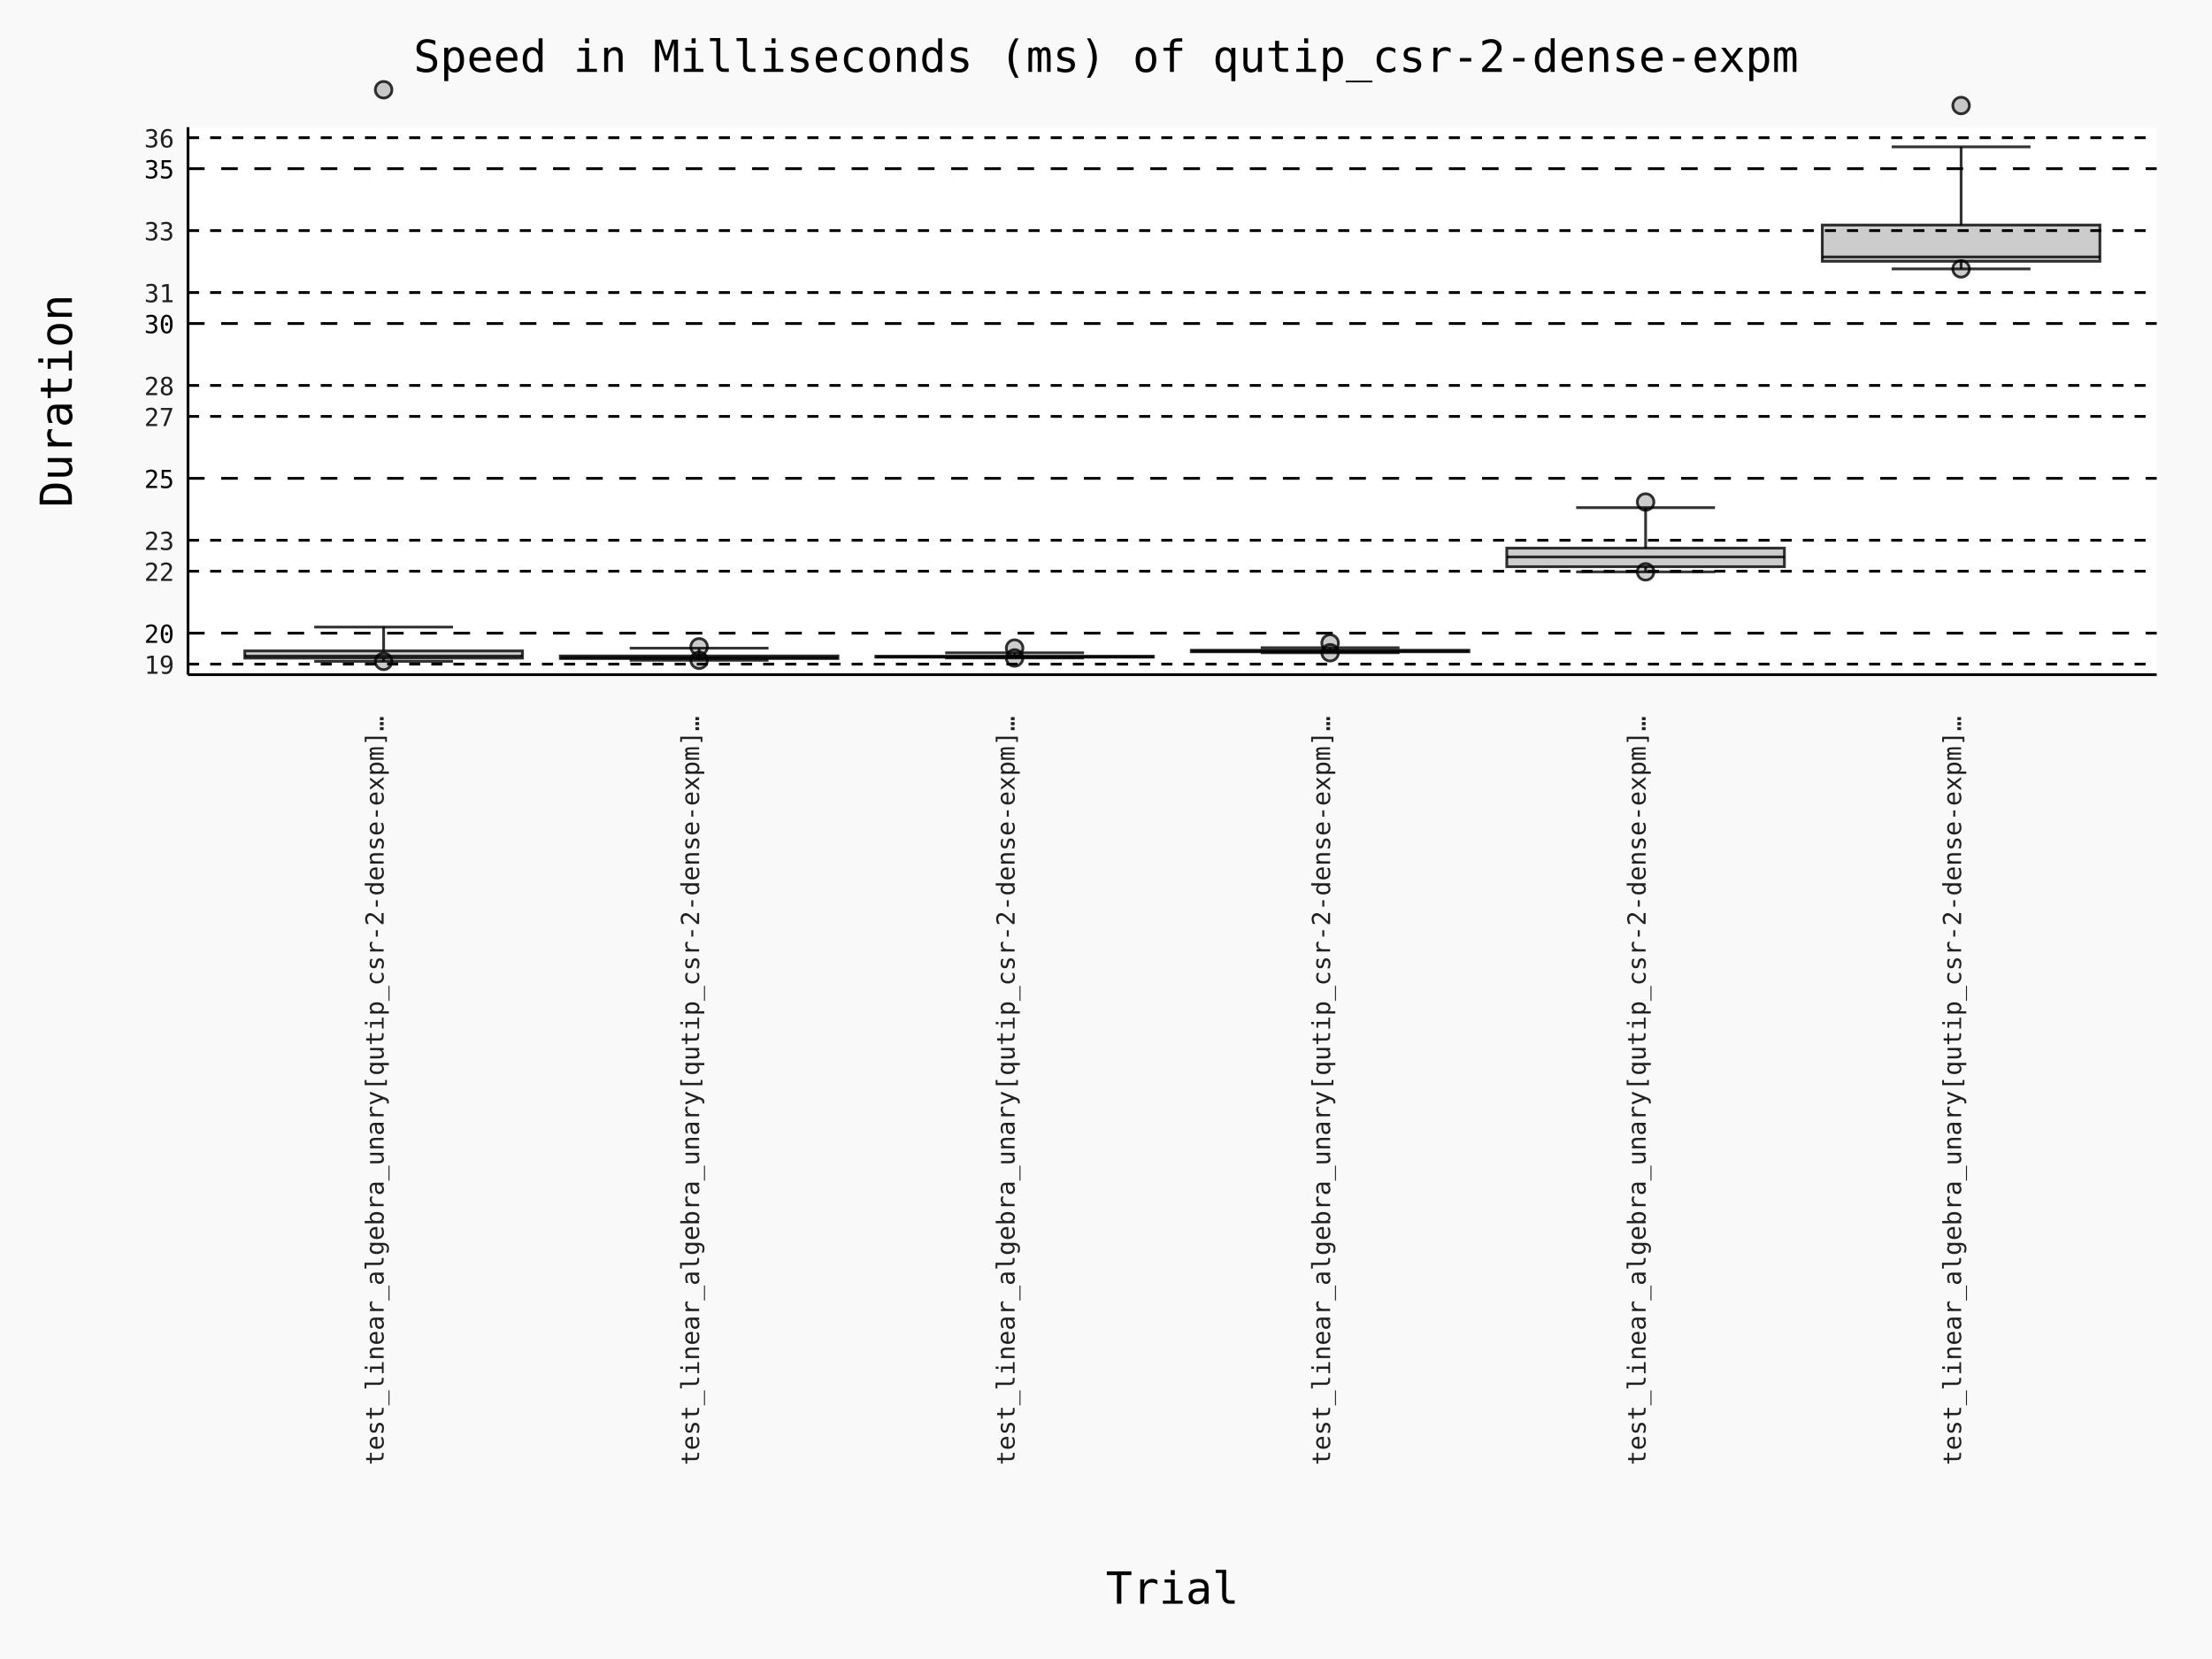
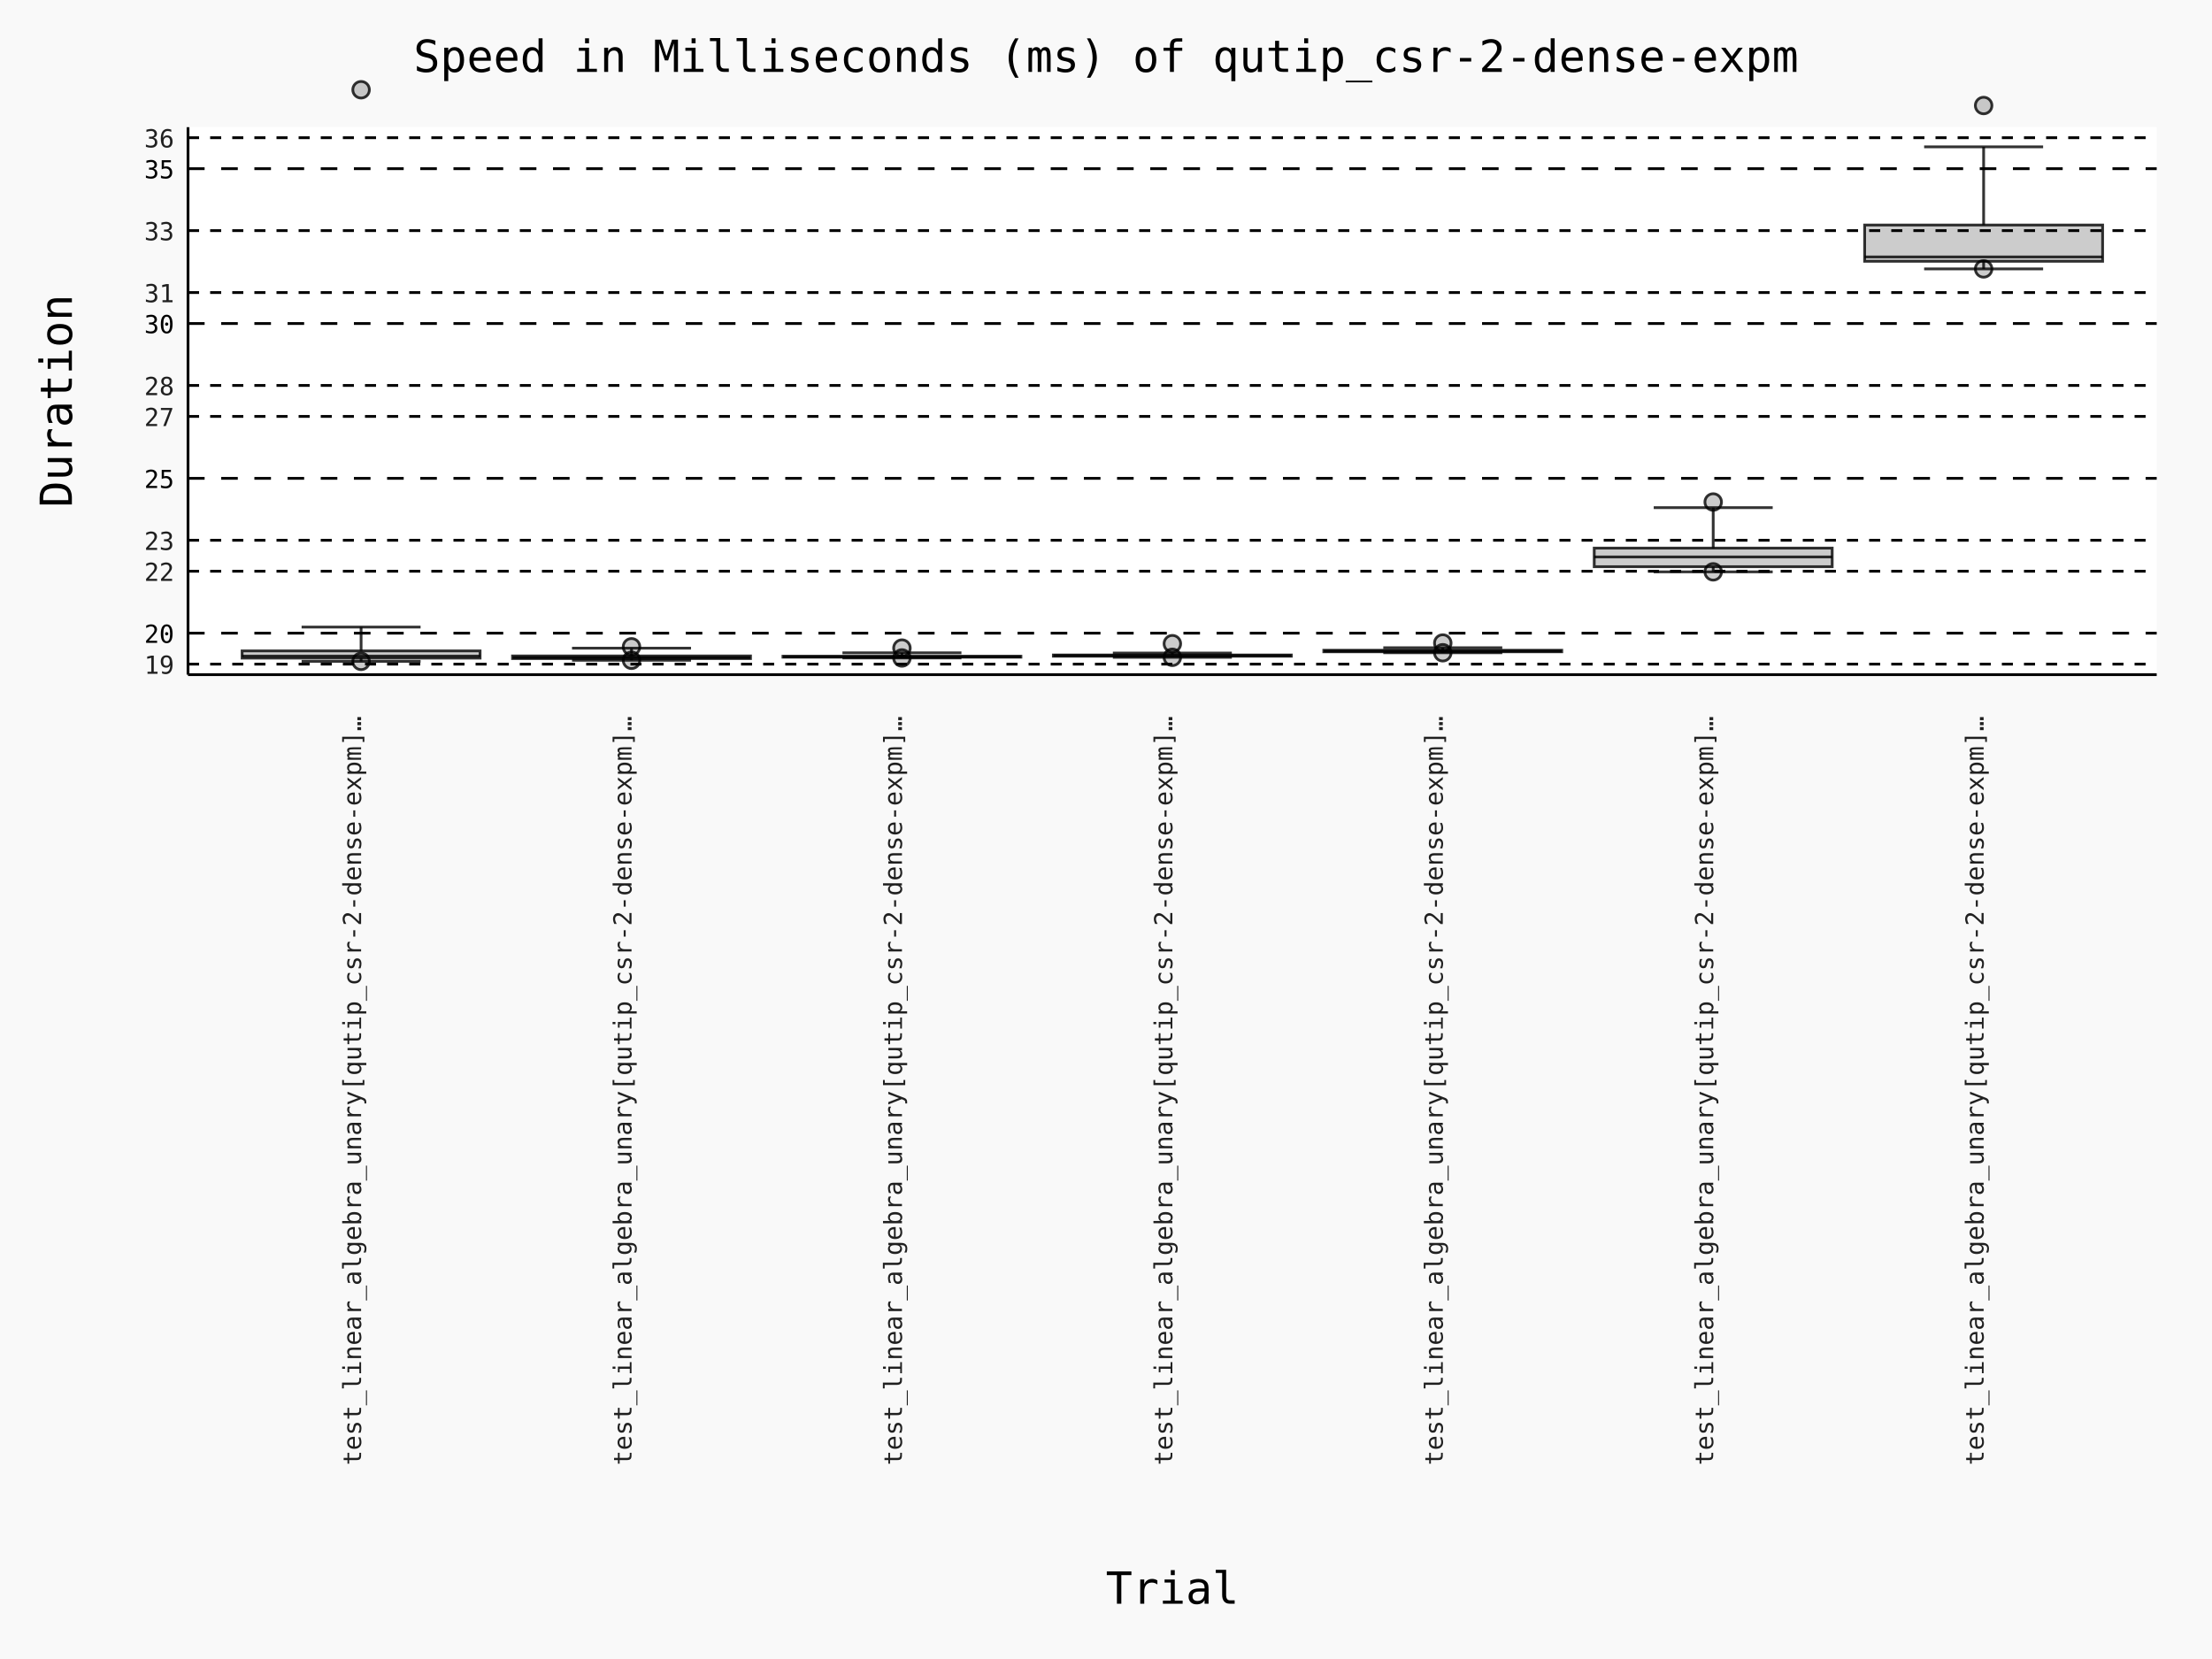
- <svg xmlns="http://www.w3.org/2000/svg" id="chart-46b244a6-7657-4a2d-a072-6046372b3257" class="pygal-chart" viewBox="0 0 800 600">
+ <svg xmlns="http://www.w3.org/2000/svg" id="chart-3170a20e-81c3-4051-b7e0-f9ad51f5e0e9" class="pygal-chart" viewBox="0 0 800 600">
  <defs>
-     <style type="text/css">#chart-46b244a6-7657-4a2d-a072-6046372b3257{-webkit-user-select:none;-webkit-font-smoothing:antialiased;font-family:Consolas,"Deja Vu Sans Mono","Bitstream Vera Sans Mono","Courier New",monospace}#chart-46b244a6-7657-4a2d-a072-6046372b3257 .title{font-family:Consolas,"Deja Vu Sans Mono","Bitstream Vera Sans Mono","Courier New",monospace;font-size:16px}#chart-46b244a6-7657-4a2d-a072-6046372b3257 .legends .legend text{font-family:Consolas,"Deja Vu Sans Mono","Bitstream Vera Sans Mono","Courier New",monospace;font-size:14px}#chart-46b244a6-7657-4a2d-a072-6046372b3257 .axis text{font-family:Consolas,"Deja Vu Sans Mono","Bitstream Vera Sans Mono","Courier New",monospace;font-size:10px}#chart-46b244a6-7657-4a2d-a072-6046372b3257 .axis text.major{font-family:Consolas,"Deja Vu Sans Mono","Bitstream Vera Sans Mono","Courier New",monospace;font-size:10px}#chart-46b244a6-7657-4a2d-a072-6046372b3257 .text-overlay text.value{font-family:Consolas,"Deja Vu Sans Mono","Bitstream Vera Sans Mono","Courier New",monospace;font-size:16px}#chart-46b244a6-7657-4a2d-a072-6046372b3257 .text-overlay text.label{font-family:Consolas,"Deja Vu Sans Mono","Bitstream Vera Sans Mono","Courier New",monospace;font-size:10px}#chart-46b244a6-7657-4a2d-a072-6046372b3257 .tooltip{font-family:Consolas,"Deja Vu Sans Mono","Bitstream Vera Sans Mono","Courier New",monospace;font-size:14px}#chart-46b244a6-7657-4a2d-a072-6046372b3257 text.no_data{font-family:Consolas,"Deja Vu Sans Mono","Bitstream Vera Sans Mono","Courier New",monospace;font-size:64px}
- #chart-46b244a6-7657-4a2d-a072-6046372b3257{background-color:rgba(249,249,249,1)}#chart-46b244a6-7657-4a2d-a072-6046372b3257 path,#chart-46b244a6-7657-4a2d-a072-6046372b3257 line,#chart-46b244a6-7657-4a2d-a072-6046372b3257 rect,#chart-46b244a6-7657-4a2d-a072-6046372b3257 circle{-webkit-transition:150ms;-moz-transition:150ms;transition:150ms}#chart-46b244a6-7657-4a2d-a072-6046372b3257 .graph &gt; .background{fill:rgba(249,249,249,1)}#chart-46b244a6-7657-4a2d-a072-6046372b3257 .plot &gt; .background{fill:rgba(255,255,255,1)}#chart-46b244a6-7657-4a2d-a072-6046372b3257 .graph{fill:rgba(0,0,0,.87)}#chart-46b244a6-7657-4a2d-a072-6046372b3257 text.no_data{fill:rgba(0,0,0,1)}#chart-46b244a6-7657-4a2d-a072-6046372b3257 .title{fill:rgba(0,0,0,1)}#chart-46b244a6-7657-4a2d-a072-6046372b3257 .legends .legend text{fill:rgba(0,0,0,.87)}#chart-46b244a6-7657-4a2d-a072-6046372b3257 .legends .legend:hover text{fill:rgba(0,0,0,1)}#chart-46b244a6-7657-4a2d-a072-6046372b3257 .axis .line{stroke:rgba(0,0,0,1)}#chart-46b244a6-7657-4a2d-a072-6046372b3257 .axis .guide.line{stroke:rgba(0,0,0,.54)}#chart-46b244a6-7657-4a2d-a072-6046372b3257 .axis .major.line{stroke:rgba(0,0,0,.87)}#chart-46b244a6-7657-4a2d-a072-6046372b3257 .axis text.major{fill:rgba(0,0,0,1)}#chart-46b244a6-7657-4a2d-a072-6046372b3257 .axis.y .guides:hover .guide.line,#chart-46b244a6-7657-4a2d-a072-6046372b3257 .line-graph .axis.x .guides:hover .guide.line,#chart-46b244a6-7657-4a2d-a072-6046372b3257 .stackedline-graph .axis.x .guides:hover .guide.line,#chart-46b244a6-7657-4a2d-a072-6046372b3257 .xy-graph .axis.x .guides:hover .guide.line{stroke:rgba(0,0,0,1)}#chart-46b244a6-7657-4a2d-a072-6046372b3257 .axis .guides:hover text{fill:rgba(0,0,0,1)}#chart-46b244a6-7657-4a2d-a072-6046372b3257 .reactive{fill-opacity:.7;stroke-opacity:.8;stroke-width:1}#chart-46b244a6-7657-4a2d-a072-6046372b3257 .ci{stroke:rgba(0,0,0,.87)}#chart-46b244a6-7657-4a2d-a072-6046372b3257 .reactive.active,#chart-46b244a6-7657-4a2d-a072-6046372b3257 .active .reactive{fill-opacity:.8;stroke-opacity:.9;stroke-width:4}#chart-46b244a6-7657-4a2d-a072-6046372b3257 .ci .reactive.active{stroke-width:1.5}#chart-46b244a6-7657-4a2d-a072-6046372b3257 .series text{fill:rgba(0,0,0,1)}#chart-46b244a6-7657-4a2d-a072-6046372b3257 .tooltip rect{fill:rgba(255,255,255,1);stroke:rgba(0,0,0,1);-webkit-transition:opacity 150ms;-moz-transition:opacity 150ms;transition:opacity 150ms}#chart-46b244a6-7657-4a2d-a072-6046372b3257 .tooltip .label{fill:rgba(0,0,0,.87)}#chart-46b244a6-7657-4a2d-a072-6046372b3257 .tooltip .label{fill:rgba(0,0,0,.87)}#chart-46b244a6-7657-4a2d-a072-6046372b3257 .tooltip .legend{font-size:.8em;fill:rgba(0,0,0,.54)}#chart-46b244a6-7657-4a2d-a072-6046372b3257 .tooltip .x_label{font-size:.6em;fill:rgba(0,0,0,1)}#chart-46b244a6-7657-4a2d-a072-6046372b3257 .tooltip .xlink{font-size:.5em;text-decoration:underline}#chart-46b244a6-7657-4a2d-a072-6046372b3257 .tooltip .value{font-size:1.5em}#chart-46b244a6-7657-4a2d-a072-6046372b3257 .bound{font-size:.5em}#chart-46b244a6-7657-4a2d-a072-6046372b3257 .max-value{font-size:.75em;fill:rgba(0,0,0,.54)}#chart-46b244a6-7657-4a2d-a072-6046372b3257 .map-element{fill:rgba(255,255,255,1);stroke:rgba(0,0,0,.54) !important}#chart-46b244a6-7657-4a2d-a072-6046372b3257 .map-element .reactive{fill-opacity:inherit;stroke-opacity:inherit}#chart-46b244a6-7657-4a2d-a072-6046372b3257 .color-0,#chart-46b244a6-7657-4a2d-a072-6046372b3257 .color-0 a:visited{stroke:#000000;fill:#000000}#chart-46b244a6-7657-4a2d-a072-6046372b3257 .color-1,#chart-46b244a6-7657-4a2d-a072-6046372b3257 .color-1 a:visited{stroke:#000000;fill:#000000}#chart-46b244a6-7657-4a2d-a072-6046372b3257 .color-2,#chart-46b244a6-7657-4a2d-a072-6046372b3257 .color-2 a:visited{stroke:#000000;fill:#000000}#chart-46b244a6-7657-4a2d-a072-6046372b3257 .color-3,#chart-46b244a6-7657-4a2d-a072-6046372b3257 .color-3 a:visited{stroke:#000000;fill:#000000}#chart-46b244a6-7657-4a2d-a072-6046372b3257 .color-4,#chart-46b244a6-7657-4a2d-a072-6046372b3257 .color-4 a:visited{stroke:#000000;fill:#000000}#chart-46b244a6-7657-4a2d-a072-6046372b3257 .color-5,#chart-46b244a6-7657-4a2d-a072-6046372b3257 .color-5 a:visited{stroke:#000000;fill:#000000}#chart-46b244a6-7657-4a2d-a072-6046372b3257 .text-overlay .color-0 text{fill:white}#chart-46b244a6-7657-4a2d-a072-6046372b3257 .text-overlay .color-1 text{fill:white}#chart-46b244a6-7657-4a2d-a072-6046372b3257 .text-overlay .color-2 text{fill:white}#chart-46b244a6-7657-4a2d-a072-6046372b3257 .text-overlay .color-3 text{fill:white}#chart-46b244a6-7657-4a2d-a072-6046372b3257 .text-overlay .color-4 text{fill:white}#chart-46b244a6-7657-4a2d-a072-6046372b3257 .text-overlay .color-5 text{fill:white}
- #chart-46b244a6-7657-4a2d-a072-6046372b3257 text.no_data{text-anchor:middle}#chart-46b244a6-7657-4a2d-a072-6046372b3257 .guide.line{fill:none}#chart-46b244a6-7657-4a2d-a072-6046372b3257 .centered{text-anchor:middle}#chart-46b244a6-7657-4a2d-a072-6046372b3257 .title{text-anchor:middle}#chart-46b244a6-7657-4a2d-a072-6046372b3257 .legends .legend text{fill-opacity:1}#chart-46b244a6-7657-4a2d-a072-6046372b3257 .axis.x text{text-anchor:middle}#chart-46b244a6-7657-4a2d-a072-6046372b3257 .axis.x:not(.web) text[transform]{text-anchor:start}#chart-46b244a6-7657-4a2d-a072-6046372b3257 .axis.x:not(.web) text[transform].backwards{text-anchor:end}#chart-46b244a6-7657-4a2d-a072-6046372b3257 .axis.y text{text-anchor:end}#chart-46b244a6-7657-4a2d-a072-6046372b3257 .axis.y text[transform].backwards{text-anchor:start}#chart-46b244a6-7657-4a2d-a072-6046372b3257 .axis.y2 text{text-anchor:start}#chart-46b244a6-7657-4a2d-a072-6046372b3257 .axis.y2 text[transform].backwards{text-anchor:end}#chart-46b244a6-7657-4a2d-a072-6046372b3257 .axis .guide.line{stroke-dasharray:4,4;stroke:black}#chart-46b244a6-7657-4a2d-a072-6046372b3257 .axis .major.guide.line{stroke-dasharray:6,6;stroke:black}#chart-46b244a6-7657-4a2d-a072-6046372b3257 .horizontal .axis.y .guide.line,#chart-46b244a6-7657-4a2d-a072-6046372b3257 .horizontal .axis.y2 .guide.line,#chart-46b244a6-7657-4a2d-a072-6046372b3257 .vertical .axis.x .guide.line{opacity:0}#chart-46b244a6-7657-4a2d-a072-6046372b3257 .horizontal .axis.always_show .guide.line,#chart-46b244a6-7657-4a2d-a072-6046372b3257 .vertical .axis.always_show .guide.line{opacity:1 !important}#chart-46b244a6-7657-4a2d-a072-6046372b3257 .axis.y .guides:hover .guide.line,#chart-46b244a6-7657-4a2d-a072-6046372b3257 .axis.y2 .guides:hover .guide.line,#chart-46b244a6-7657-4a2d-a072-6046372b3257 .axis.x .guides:hover .guide.line{opacity:1}#chart-46b244a6-7657-4a2d-a072-6046372b3257 .axis .guides:hover text{opacity:1}#chart-46b244a6-7657-4a2d-a072-6046372b3257 .nofill{fill:none}#chart-46b244a6-7657-4a2d-a072-6046372b3257 .subtle-fill{fill-opacity:.2}#chart-46b244a6-7657-4a2d-a072-6046372b3257 .dot{stroke-width:1px;fill-opacity:1;stroke-opacity:1}#chart-46b244a6-7657-4a2d-a072-6046372b3257 .dot.active{stroke-width:5px}#chart-46b244a6-7657-4a2d-a072-6046372b3257 .dot.negative{fill:transparent}#chart-46b244a6-7657-4a2d-a072-6046372b3257 text,#chart-46b244a6-7657-4a2d-a072-6046372b3257 tspan{stroke:none !important}#chart-46b244a6-7657-4a2d-a072-6046372b3257 .series text.active{opacity:1}#chart-46b244a6-7657-4a2d-a072-6046372b3257 .tooltip rect{fill-opacity:.95;stroke-width:.5}#chart-46b244a6-7657-4a2d-a072-6046372b3257 .tooltip text{fill-opacity:1}#chart-46b244a6-7657-4a2d-a072-6046372b3257 .showable{visibility:hidden}#chart-46b244a6-7657-4a2d-a072-6046372b3257 .showable.shown{visibility:visible}#chart-46b244a6-7657-4a2d-a072-6046372b3257 .gauge-background{fill:rgba(229,229,229,1);stroke:none}#chart-46b244a6-7657-4a2d-a072-6046372b3257 .bg-lines{stroke:rgba(249,249,249,1);stroke-width:2px}
+     <style type="text/css">#chart-3170a20e-81c3-4051-b7e0-f9ad51f5e0e9{-webkit-user-select:none;-webkit-font-smoothing:antialiased;font-family:Consolas,"Deja Vu Sans Mono","Bitstream Vera Sans Mono","Courier New",monospace}#chart-3170a20e-81c3-4051-b7e0-f9ad51f5e0e9 .title{font-family:Consolas,"Deja Vu Sans Mono","Bitstream Vera Sans Mono","Courier New",monospace;font-size:16px}#chart-3170a20e-81c3-4051-b7e0-f9ad51f5e0e9 .legends .legend text{font-family:Consolas,"Deja Vu Sans Mono","Bitstream Vera Sans Mono","Courier New",monospace;font-size:14px}#chart-3170a20e-81c3-4051-b7e0-f9ad51f5e0e9 .axis text{font-family:Consolas,"Deja Vu Sans Mono","Bitstream Vera Sans Mono","Courier New",monospace;font-size:10px}#chart-3170a20e-81c3-4051-b7e0-f9ad51f5e0e9 .axis text.major{font-family:Consolas,"Deja Vu Sans Mono","Bitstream Vera Sans Mono","Courier New",monospace;font-size:10px}#chart-3170a20e-81c3-4051-b7e0-f9ad51f5e0e9 .text-overlay text.value{font-family:Consolas,"Deja Vu Sans Mono","Bitstream Vera Sans Mono","Courier New",monospace;font-size:16px}#chart-3170a20e-81c3-4051-b7e0-f9ad51f5e0e9 .text-overlay text.label{font-family:Consolas,"Deja Vu Sans Mono","Bitstream Vera Sans Mono","Courier New",monospace;font-size:10px}#chart-3170a20e-81c3-4051-b7e0-f9ad51f5e0e9 .tooltip{font-family:Consolas,"Deja Vu Sans Mono","Bitstream Vera Sans Mono","Courier New",monospace;font-size:14px}#chart-3170a20e-81c3-4051-b7e0-f9ad51f5e0e9 text.no_data{font-family:Consolas,"Deja Vu Sans Mono","Bitstream Vera Sans Mono","Courier New",monospace;font-size:64px}
+ #chart-3170a20e-81c3-4051-b7e0-f9ad51f5e0e9{background-color:rgba(249,249,249,1)}#chart-3170a20e-81c3-4051-b7e0-f9ad51f5e0e9 path,#chart-3170a20e-81c3-4051-b7e0-f9ad51f5e0e9 line,#chart-3170a20e-81c3-4051-b7e0-f9ad51f5e0e9 rect,#chart-3170a20e-81c3-4051-b7e0-f9ad51f5e0e9 circle{-webkit-transition:150ms;-moz-transition:150ms;transition:150ms}#chart-3170a20e-81c3-4051-b7e0-f9ad51f5e0e9 .graph &gt; .background{fill:rgba(249,249,249,1)}#chart-3170a20e-81c3-4051-b7e0-f9ad51f5e0e9 .plot &gt; .background{fill:rgba(255,255,255,1)}#chart-3170a20e-81c3-4051-b7e0-f9ad51f5e0e9 .graph{fill:rgba(0,0,0,.87)}#chart-3170a20e-81c3-4051-b7e0-f9ad51f5e0e9 text.no_data{fill:rgba(0,0,0,1)}#chart-3170a20e-81c3-4051-b7e0-f9ad51f5e0e9 .title{fill:rgba(0,0,0,1)}#chart-3170a20e-81c3-4051-b7e0-f9ad51f5e0e9 .legends .legend text{fill:rgba(0,0,0,.87)}#chart-3170a20e-81c3-4051-b7e0-f9ad51f5e0e9 .legends .legend:hover text{fill:rgba(0,0,0,1)}#chart-3170a20e-81c3-4051-b7e0-f9ad51f5e0e9 .axis .line{stroke:rgba(0,0,0,1)}#chart-3170a20e-81c3-4051-b7e0-f9ad51f5e0e9 .axis .guide.line{stroke:rgba(0,0,0,.54)}#chart-3170a20e-81c3-4051-b7e0-f9ad51f5e0e9 .axis .major.line{stroke:rgba(0,0,0,.87)}#chart-3170a20e-81c3-4051-b7e0-f9ad51f5e0e9 .axis text.major{fill:rgba(0,0,0,1)}#chart-3170a20e-81c3-4051-b7e0-f9ad51f5e0e9 .axis.y .guides:hover .guide.line,#chart-3170a20e-81c3-4051-b7e0-f9ad51f5e0e9 .line-graph .axis.x .guides:hover .guide.line,#chart-3170a20e-81c3-4051-b7e0-f9ad51f5e0e9 .stackedline-graph .axis.x .guides:hover .guide.line,#chart-3170a20e-81c3-4051-b7e0-f9ad51f5e0e9 .xy-graph .axis.x .guides:hover .guide.line{stroke:rgba(0,0,0,1)}#chart-3170a20e-81c3-4051-b7e0-f9ad51f5e0e9 .axis .guides:hover text{fill:rgba(0,0,0,1)}#chart-3170a20e-81c3-4051-b7e0-f9ad51f5e0e9 .reactive{fill-opacity:.7;stroke-opacity:.8;stroke-width:1}#chart-3170a20e-81c3-4051-b7e0-f9ad51f5e0e9 .ci{stroke:rgba(0,0,0,.87)}#chart-3170a20e-81c3-4051-b7e0-f9ad51f5e0e9 .reactive.active,#chart-3170a20e-81c3-4051-b7e0-f9ad51f5e0e9 .active .reactive{fill-opacity:.8;stroke-opacity:.9;stroke-width:4}#chart-3170a20e-81c3-4051-b7e0-f9ad51f5e0e9 .ci .reactive.active{stroke-width:1.5}#chart-3170a20e-81c3-4051-b7e0-f9ad51f5e0e9 .series text{fill:rgba(0,0,0,1)}#chart-3170a20e-81c3-4051-b7e0-f9ad51f5e0e9 .tooltip rect{fill:rgba(255,255,255,1);stroke:rgba(0,0,0,1);-webkit-transition:opacity 150ms;-moz-transition:opacity 150ms;transition:opacity 150ms}#chart-3170a20e-81c3-4051-b7e0-f9ad51f5e0e9 .tooltip .label{fill:rgba(0,0,0,.87)}#chart-3170a20e-81c3-4051-b7e0-f9ad51f5e0e9 .tooltip .label{fill:rgba(0,0,0,.87)}#chart-3170a20e-81c3-4051-b7e0-f9ad51f5e0e9 .tooltip .legend{font-size:.8em;fill:rgba(0,0,0,.54)}#chart-3170a20e-81c3-4051-b7e0-f9ad51f5e0e9 .tooltip .x_label{font-size:.6em;fill:rgba(0,0,0,1)}#chart-3170a20e-81c3-4051-b7e0-f9ad51f5e0e9 .tooltip .xlink{font-size:.5em;text-decoration:underline}#chart-3170a20e-81c3-4051-b7e0-f9ad51f5e0e9 .tooltip .value{font-size:1.5em}#chart-3170a20e-81c3-4051-b7e0-f9ad51f5e0e9 .bound{font-size:.5em}#chart-3170a20e-81c3-4051-b7e0-f9ad51f5e0e9 .max-value{font-size:.75em;fill:rgba(0,0,0,.54)}#chart-3170a20e-81c3-4051-b7e0-f9ad51f5e0e9 .map-element{fill:rgba(255,255,255,1);stroke:rgba(0,0,0,.54) !important}#chart-3170a20e-81c3-4051-b7e0-f9ad51f5e0e9 .map-element .reactive{fill-opacity:inherit;stroke-opacity:inherit}#chart-3170a20e-81c3-4051-b7e0-f9ad51f5e0e9 .color-0,#chart-3170a20e-81c3-4051-b7e0-f9ad51f5e0e9 .color-0 a:visited{stroke:#000000;fill:#000000}#chart-3170a20e-81c3-4051-b7e0-f9ad51f5e0e9 .color-1,#chart-3170a20e-81c3-4051-b7e0-f9ad51f5e0e9 .color-1 a:visited{stroke:#000000;fill:#000000}#chart-3170a20e-81c3-4051-b7e0-f9ad51f5e0e9 .color-2,#chart-3170a20e-81c3-4051-b7e0-f9ad51f5e0e9 .color-2 a:visited{stroke:#000000;fill:#000000}#chart-3170a20e-81c3-4051-b7e0-f9ad51f5e0e9 .color-3,#chart-3170a20e-81c3-4051-b7e0-f9ad51f5e0e9 .color-3 a:visited{stroke:#000000;fill:#000000}#chart-3170a20e-81c3-4051-b7e0-f9ad51f5e0e9 .color-4,#chart-3170a20e-81c3-4051-b7e0-f9ad51f5e0e9 .color-4 a:visited{stroke:#000000;fill:#000000}#chart-3170a20e-81c3-4051-b7e0-f9ad51f5e0e9 .color-5,#chart-3170a20e-81c3-4051-b7e0-f9ad51f5e0e9 .color-5 a:visited{stroke:#000000;fill:#000000}#chart-3170a20e-81c3-4051-b7e0-f9ad51f5e0e9 .color-6,#chart-3170a20e-81c3-4051-b7e0-f9ad51f5e0e9 .color-6 a:visited{stroke:#000000;fill:#000000}#chart-3170a20e-81c3-4051-b7e0-f9ad51f5e0e9 .text-overlay .color-0 text{fill:white}#chart-3170a20e-81c3-4051-b7e0-f9ad51f5e0e9 .text-overlay .color-1 text{fill:white}#chart-3170a20e-81c3-4051-b7e0-f9ad51f5e0e9 .text-overlay .color-2 text{fill:white}#chart-3170a20e-81c3-4051-b7e0-f9ad51f5e0e9 .text-overlay .color-3 text{fill:white}#chart-3170a20e-81c3-4051-b7e0-f9ad51f5e0e9 .text-overlay .color-4 text{fill:white}#chart-3170a20e-81c3-4051-b7e0-f9ad51f5e0e9 .text-overlay .color-5 text{fill:white}#chart-3170a20e-81c3-4051-b7e0-f9ad51f5e0e9 .text-overlay .color-6 text{fill:white}
+ #chart-3170a20e-81c3-4051-b7e0-f9ad51f5e0e9 text.no_data{text-anchor:middle}#chart-3170a20e-81c3-4051-b7e0-f9ad51f5e0e9 .guide.line{fill:none}#chart-3170a20e-81c3-4051-b7e0-f9ad51f5e0e9 .centered{text-anchor:middle}#chart-3170a20e-81c3-4051-b7e0-f9ad51f5e0e9 .title{text-anchor:middle}#chart-3170a20e-81c3-4051-b7e0-f9ad51f5e0e9 .legends .legend text{fill-opacity:1}#chart-3170a20e-81c3-4051-b7e0-f9ad51f5e0e9 .axis.x text{text-anchor:middle}#chart-3170a20e-81c3-4051-b7e0-f9ad51f5e0e9 .axis.x:not(.web) text[transform]{text-anchor:start}#chart-3170a20e-81c3-4051-b7e0-f9ad51f5e0e9 .axis.x:not(.web) text[transform].backwards{text-anchor:end}#chart-3170a20e-81c3-4051-b7e0-f9ad51f5e0e9 .axis.y text{text-anchor:end}#chart-3170a20e-81c3-4051-b7e0-f9ad51f5e0e9 .axis.y text[transform].backwards{text-anchor:start}#chart-3170a20e-81c3-4051-b7e0-f9ad51f5e0e9 .axis.y2 text{text-anchor:start}#chart-3170a20e-81c3-4051-b7e0-f9ad51f5e0e9 .axis.y2 text[transform].backwards{text-anchor:end}#chart-3170a20e-81c3-4051-b7e0-f9ad51f5e0e9 .axis .guide.line{stroke-dasharray:4,4;stroke:black}#chart-3170a20e-81c3-4051-b7e0-f9ad51f5e0e9 .axis .major.guide.line{stroke-dasharray:6,6;stroke:black}#chart-3170a20e-81c3-4051-b7e0-f9ad51f5e0e9 .horizontal .axis.y .guide.line,#chart-3170a20e-81c3-4051-b7e0-f9ad51f5e0e9 .horizontal .axis.y2 .guide.line,#chart-3170a20e-81c3-4051-b7e0-f9ad51f5e0e9 .vertical .axis.x .guide.line{opacity:0}#chart-3170a20e-81c3-4051-b7e0-f9ad51f5e0e9 .horizontal .axis.always_show .guide.line,#chart-3170a20e-81c3-4051-b7e0-f9ad51f5e0e9 .vertical .axis.always_show .guide.line{opacity:1 !important}#chart-3170a20e-81c3-4051-b7e0-f9ad51f5e0e9 .axis.y .guides:hover .guide.line,#chart-3170a20e-81c3-4051-b7e0-f9ad51f5e0e9 .axis.y2 .guides:hover .guide.line,#chart-3170a20e-81c3-4051-b7e0-f9ad51f5e0e9 .axis.x .guides:hover .guide.line{opacity:1}#chart-3170a20e-81c3-4051-b7e0-f9ad51f5e0e9 .axis .guides:hover text{opacity:1}#chart-3170a20e-81c3-4051-b7e0-f9ad51f5e0e9 .nofill{fill:none}#chart-3170a20e-81c3-4051-b7e0-f9ad51f5e0e9 .subtle-fill{fill-opacity:.2}#chart-3170a20e-81c3-4051-b7e0-f9ad51f5e0e9 .dot{stroke-width:1px;fill-opacity:1;stroke-opacity:1}#chart-3170a20e-81c3-4051-b7e0-f9ad51f5e0e9 .dot.active{stroke-width:5px}#chart-3170a20e-81c3-4051-b7e0-f9ad51f5e0e9 .dot.negative{fill:transparent}#chart-3170a20e-81c3-4051-b7e0-f9ad51f5e0e9 text,#chart-3170a20e-81c3-4051-b7e0-f9ad51f5e0e9 tspan{stroke:none !important}#chart-3170a20e-81c3-4051-b7e0-f9ad51f5e0e9 .series text.active{opacity:1}#chart-3170a20e-81c3-4051-b7e0-f9ad51f5e0e9 .tooltip rect{fill-opacity:.95;stroke-width:.5}#chart-3170a20e-81c3-4051-b7e0-f9ad51f5e0e9 .tooltip text{fill-opacity:1}#chart-3170a20e-81c3-4051-b7e0-f9ad51f5e0e9 .showable{visibility:hidden}#chart-3170a20e-81c3-4051-b7e0-f9ad51f5e0e9 .showable.shown{visibility:visible}#chart-3170a20e-81c3-4051-b7e0-f9ad51f5e0e9 .gauge-background{fill:rgba(229,229,229,1);stroke:none}#chart-3170a20e-81c3-4051-b7e0-f9ad51f5e0e9 .bg-lines{stroke:rgba(249,249,249,1);stroke-width:2px}
.tooltip .value{font-size:1em !important}.axis text{font-size:9px !important}</style>
  </defs>
  <g class="graph custombox-graph vertical">
    <rect x="0" y="0" width="800" height="600" class="background" />
    <g transform="translate(68, 46)" class="plot">
      <rect x="0" y="0" width="712.0" height="198.0" class="background" />
      <g class="axis y always_show">
        <path d="M0 198 h712" class="line" />
        <g class="guides">
          <path d="M0 194.192 h712" class="guide line" />
          <text x="-5" y="197.692" class="">19</text>
        </g>
        <g class="guides">
          <path d="M0 182.993 h712" class="major guide line" />
          <text x="-5" y="186.493" class="major">20</text>
        </g>
        <g class="guides">
          <path d="M0 160.595 h712" class="guide line" />
          <text x="-5" y="164.095" class="">22</text>
        </g>
        <g class="guides">
          <path d="M0 149.396 h712" class="guide line" />
          <text x="-5" y="152.896" class="">23</text>
        </g>
        <g class="guides">
          <path d="M0 126.998 h712" class="major guide line" />
          <text x="-5" y="130.498" class="major">25</text>
        </g>
        <g class="guides">
          <path d="M0 104.6 h712" class="guide line" />
          <text x="-5" y="108.1" class="">27</text>
        </g>
        <g class="guides">
          <path d="M0 93.4 h712" class="guide line" />
          <text x="-5" y="96.9" class="">28</text>
        </g>
        <g class="guides">
          <path d="M0 71.002 h712" class="major guide line" />
          <text x="-5" y="74.502" class="major">30</text>
        </g>
        <g class="guides">
          <path d="M0 59.803 h712" class="guide line" />
          <text x="-5" y="63.303" class="">31</text>
        </g>
        <g class="guides">
          <path d="M0 37.405 h712" class="guide line" />
          <text x="-5" y="40.905" class="">33</text>
        </g>
        <g class="guides">
          <path d="M0 15.007 h712" class="major guide line" />
          <text x="-5" y="18.507" class="major">35</text>
        </g>
        <g class="guides">
          <path d="M0 3.808 h712" class="guide line" />
          <text x="-5" y="7.308" class="">36</text>
        </g>
      </g>
      <g class="axis x">
        <path d="M0 0 v198" class="line" />
        <g class="guides">
-           <path d="M70.744 0 v198" class="guide line" />
-           <text x="70.744" y="213.0" class="backwards" transform="rotate(270 70.74359 213)">test_linear_algebra_unary[qutip_csr-2-dense-expm]…</text>
-         </g>
-         <g class="guides">
-           <path d="M184.846 0 v198" class="guide line" />
-           <text x="184.846" y="213.0" class="backwards" transform="rotate(270 184.8462 213)">test_linear_algebra_unary[qutip_csr-2-dense-expm]…</text>
-         </g>
-         <g class="guides">
-           <path d="M298.949 0 v198" class="guide line" />
-           <text x="298.949" y="213.0" class="backwards" transform="rotate(270 298.9487 213)">test_linear_algebra_unary[qutip_csr-2-dense-expm]…</text>
-         </g>
-         <g class="guides">
-           <path d="M413.051 0 v198" class="guide line" />
-           <text x="413.051" y="213.0" class="backwards" transform="rotate(270 413.0513 213)">test_linear_algebra_unary[qutip_csr-2-dense-expm]…</text>
-         </g>
-         <g class="guides">
-           <path d="M527.154 0 v198" class="guide line" />
-           <text x="527.154" y="213.0" class="backwards" transform="rotate(270 527.1538 213)">test_linear_algebra_unary[qutip_csr-2-dense-expm]…</text>
-         </g>
-         <g class="guides">
-           <path d="M641.256 0 v198" class="guide line" />
-           <text x="641.256" y="213.0" class="backwards" transform="rotate(270 641.2564 213)">test_linear_algebra_unary[qutip_csr-2-dense-expm]…</text>
+           <path d="M62.593 0 v198" class="guide line" />
+           <text x="62.593" y="213.0" class="backwards" transform="rotate(270 62.59341 213)">test_linear_algebra_unary[qutip_csr-2-dense-expm]…</text>
+         </g>
+         <g class="guides">
+           <path d="M160.396 0 v198" class="guide line" />
+           <text x="160.396" y="213.0" class="backwards" transform="rotate(270 160.3956 213)">test_linear_algebra_unary[qutip_csr-2-dense-expm]…</text>
+         </g>
+         <g class="guides">
+           <path d="M258.198 0 v198" class="guide line" />
+           <text x="258.198" y="213.0" class="backwards" transform="rotate(270 258.1978 213)">test_linear_algebra_unary[qutip_csr-2-dense-expm]…</text>
+         </g>
+         <g class="guides">
+           <path d="M356 0 v198" class="guide line" />
+           <text x="356.0" y="213.0" class="backwards" transform="rotate(270 356 213)">test_linear_algebra_unary[qutip_csr-2-dense-expm]…</text>
+         </g>
+         <g class="guides">
+           <path d="M453.802 0 v198" class="guide line" />
+           <text x="453.802" y="213.0" class="backwards" transform="rotate(270 453.8022 213)">test_linear_algebra_unary[qutip_csr-2-dense-expm]…</text>
+         </g>
+         <g class="guides">
+           <path d="M551.604 0 v198" class="guide line" />
+           <text x="551.604" y="213.0" class="backwards" transform="rotate(270 551.6044 213)">test_linear_algebra_unary[qutip_csr-2-dense-expm]…</text>
+         </g>
+         <g class="guides">
+           <path d="M649.407 0 v198" class="guide line" />
+           <text x="649.407" y="213.0" class="backwards" transform="rotate(270 649.4066 213)">test_linear_algebra_unary[qutip_csr-2-dense-expm]…</text>
        </g>
      </g>
      <g class="series serie-0 color-0">
        <g class="boxes">
          <g class="box">
-             <path stroke-width="3" d="M45.641 193.183 L95.846 193.183" class="reactive tooltip-trigger" />
-             <path stroke-width="3" d="M20.538 191.279 L120.949 191.279" class="reactive tooltip-trigger" />
-             <path stroke-width="3" d="M45.641 180.791 L95.846 180.791" class="reactive tooltip-trigger" />
-             <path stroke-width="2" d="M70.744 193.183 L70.744 192.013" class="reactive tooltip-trigger" />
-             <path stroke-width="2" d="M70.744 180.791 L70.744 189.408" class="reactive tooltip-trigger" />
-             <rect x="20.538" y="189.408" height="2.605" width="100.41" class="subtle-fill reactive tooltip-trigger" />
-             <circle cx="70.744" cy="193.183" r="3" class="subtle-fill reactive tooltip-trigger" />
-             <circle cx="70.744" cy="-13.538" r="3" class="subtle-fill reactive tooltip-trigger" />
+             <path stroke-width="3" d="M41.077 193.183 L84.11 193.183" class="reactive tooltip-trigger" />
+             <path stroke-width="3" d="M19.56 191.279 L105.626 191.279" class="reactive tooltip-trigger" />
+             <path stroke-width="3" d="M41.077 180.791 L84.11 180.791" class="reactive tooltip-trigger" />
+             <path stroke-width="2" d="M62.593 193.183 L62.593 192.013" class="reactive tooltip-trigger" />
+             <path stroke-width="2" d="M62.593 180.791 L62.593 189.408" class="reactive tooltip-trigger" />
+             <rect x="19.56" y="189.408" height="2.605" width="86.066" class="subtle-fill reactive tooltip-trigger" />
+             <circle cx="62.593" cy="193.183" r="3" class="subtle-fill reactive tooltip-trigger" />
+             <circle cx="62.593" cy="-13.538" r="3" class="subtle-fill reactive tooltip-trigger" />
          </g>
        </g>
      </g>
      <g class="series serie-1 color-1">
        <g class="boxes">
          <g class="box">
-             <path stroke-width="3" d="M159.744 192.797 L209.949 192.797" class="reactive tooltip-trigger" />
-             <path stroke-width="3" d="M134.641 191.825 L235.051 191.825" class="reactive tooltip-trigger" />
-             <path stroke-width="3" d="M159.744 188.418 L209.949 188.418" class="reactive tooltip-trigger" />
-             <path stroke-width="2" d="M184.846 192.797 L184.846 192.178" class="reactive tooltip-trigger" />
-             <path stroke-width="2" d="M184.846 188.418 L184.846 191.231" class="reactive tooltip-trigger" />
-             <rect x="134.641" y="191.231" height="0.948" width="100.41" class="subtle-fill reactive tooltip-trigger" />
-             <circle cx="184.846" cy="192.797" r="3" class="subtle-fill reactive tooltip-trigger" />
-             <circle cx="184.846" cy="187.931" r="3" class="subtle-fill reactive tooltip-trigger" />
+             <path stroke-width="3" d="M138.879 192.797 L181.912 192.797" class="reactive tooltip-trigger" />
+             <path stroke-width="3" d="M117.363 191.825 L203.429 191.825" class="reactive tooltip-trigger" />
+             <path stroke-width="3" d="M138.879 188.418 L181.912 188.418" class="reactive tooltip-trigger" />
+             <path stroke-width="2" d="M160.396 192.797 L160.396 192.178" class="reactive tooltip-trigger" />
+             <path stroke-width="2" d="M160.396 188.418 L160.396 191.231" class="reactive tooltip-trigger" />
+             <rect x="117.363" y="191.231" height="0.948" width="86.066" class="subtle-fill reactive tooltip-trigger" />
+             <circle cx="160.396" cy="192.797" r="3" class="subtle-fill reactive tooltip-trigger" />
+             <circle cx="160.396" cy="187.931" r="3" class="subtle-fill reactive tooltip-trigger" />
          </g>
        </g>
      </g>
      <g class="series serie-2 color-2">
        <g class="boxes">
          <g class="box">
-             <path stroke-width="3" d="M273.846 191.958 L324.051 191.958" class="reactive tooltip-trigger" />
-             <path stroke-width="3" d="M248.744 191.527 L349.154 191.527" class="reactive tooltip-trigger" />
-             <path stroke-width="3" d="M273.846 190.103 L324.051 190.103" class="reactive tooltip-trigger" />
-             <path stroke-width="2" d="M298.949 191.958 L298.949 191.673" class="reactive tooltip-trigger" />
-             <path stroke-width="2" d="M298.949 190.103 L298.949 191.335" class="reactive tooltip-trigger" />
-             <rect x="248.744" y="191.335" height="0.338" width="100.41" class="subtle-fill reactive tooltip-trigger" />
-             <circle cx="298.949" cy="191.958" r="3" class="subtle-fill reactive tooltip-trigger" />
-             <circle cx="298.949" cy="188.396" r="3" class="subtle-fill reactive tooltip-trigger" />
+             <path stroke-width="3" d="M236.681 191.958 L279.714 191.958" class="reactive tooltip-trigger" />
+             <path stroke-width="3" d="M215.165 191.527 L301.231 191.527" class="reactive tooltip-trigger" />
+             <path stroke-width="3" d="M236.681 190.103 L279.714 190.103" class="reactive tooltip-trigger" />
+             <path stroke-width="2" d="M258.198 191.958 L258.198 191.673" class="reactive tooltip-trigger" />
+             <path stroke-width="2" d="M258.198 190.103 L258.198 191.335" class="reactive tooltip-trigger" />
+             <rect x="215.165" y="191.335" height="0.338" width="86.066" class="subtle-fill reactive tooltip-trigger" />
+             <circle cx="258.198" cy="191.958" r="3" class="subtle-fill reactive tooltip-trigger" />
+             <circle cx="258.198" cy="188.396" r="3" class="subtle-fill reactive tooltip-trigger" />
          </g>
        </g>
      </g>
      <g class="series serie-3 color-3">
        <g class="boxes">
          <g class="box">
-             <path stroke-width="3" d="M387.949 190.072 L438.154 190.072" class="reactive tooltip-trigger" />
-             <path stroke-width="3" d="M362.846 189.47 L463.256 189.47" class="reactive tooltip-trigger" />
-             <path stroke-width="3" d="M387.949 188.263 L438.154 188.263" class="reactive tooltip-trigger" />
-             <path stroke-width="2" d="M413.051 190.072 L413.051 189.726" class="reactive tooltip-trigger" />
-             <path stroke-width="2" d="M413.051 188.263 L413.051 189.178" class="reactive tooltip-trigger" />
-             <rect x="362.846" y="189.178" height="0.548" width="100.41" class="subtle-fill reactive tooltip-trigger" />
-             <circle cx="413.051" cy="190.072" r="3" class="subtle-fill reactive tooltip-trigger" />
-             <circle cx="413.051" cy="186.566" r="3" class="subtle-fill reactive tooltip-trigger" />
+             <path stroke-width="3" d="M334.484 191.725 L377.516 191.725" class="reactive tooltip-trigger" />
+             <path stroke-width="3" d="M312.967 191.092 L399.033 191.092" class="reactive tooltip-trigger" />
+             <path stroke-width="3" d="M334.484 190.179 L377.516 190.179" class="reactive tooltip-trigger" />
+             <path stroke-width="2" d="M356 191.725 L356 191.325" class="reactive tooltip-trigger" />
+             <path stroke-width="2" d="M356 190.179 L356 190.89" class="reactive tooltip-trigger" />
+             <rect x="312.967" y="190.89" height="0.435" width="86.066" class="subtle-fill reactive tooltip-trigger" />
+             <circle cx="356" cy="191.725" r="3" class="subtle-fill reactive tooltip-trigger" />
+             <circle cx="356" cy="186.803" r="3" class="subtle-fill reactive tooltip-trigger" />
          </g>
        </g>
      </g>
      <g class="series serie-4 color-4">
        <g class="boxes">
          <g class="box">
-             <path stroke-width="3" d="M502.051 160.815 L552.256 160.815" class="reactive tooltip-trigger" />
-             <path stroke-width="3" d="M476.949 155.428 L577.359 155.428" class="reactive tooltip-trigger" />
-             <path stroke-width="3" d="M502.051 137.595 L552.256 137.595" class="reactive tooltip-trigger" />
-             <path stroke-width="2" d="M527.154 160.815 L527.154 158.96" class="reactive tooltip-trigger" />
-             <path stroke-width="2" d="M527.154 137.595 L527.154 152.228" class="reactive tooltip-trigger" />
-             <rect x="476.949" y="152.228" height="6.732" width="100.41" class="subtle-fill reactive tooltip-trigger" />
-             <circle cx="527.154" cy="160.815" r="3" class="subtle-fill reactive tooltip-trigger" />
-             <circle cx="527.154" cy="135.564" r="3" class="subtle-fill reactive tooltip-trigger" />
+             <path stroke-width="3" d="M432.286 190.072 L475.319 190.072" class="reactive tooltip-trigger" />
+             <path stroke-width="3" d="M410.769 189.47 L496.835 189.47" class="reactive tooltip-trigger" />
+             <path stroke-width="3" d="M432.286 188.263 L475.319 188.263" class="reactive tooltip-trigger" />
+             <path stroke-width="2" d="M453.802 190.072 L453.802 189.726" class="reactive tooltip-trigger" />
+             <path stroke-width="2" d="M453.802 188.263 L453.802 189.178" class="reactive tooltip-trigger" />
+             <rect x="410.769" y="189.178" height="0.548" width="86.066" class="subtle-fill reactive tooltip-trigger" />
+             <circle cx="453.802" cy="190.072" r="3" class="subtle-fill reactive tooltip-trigger" />
+             <circle cx="453.802" cy="186.566" r="3" class="subtle-fill reactive tooltip-trigger" />
          </g>
        </g>
      </g>
      <g class="series serie-5 color-5">
        <g class="boxes">
          <g class="box">
-             <path stroke-width="3" d="M616.154 51.25 L666.359 51.25" class="reactive tooltip-trigger" />
-             <path stroke-width="3" d="M591.051 46.926 L691.462 46.926" class="reactive tooltip-trigger" />
-             <path stroke-width="3" d="M616.154 7.108 L666.359 7.108" class="reactive tooltip-trigger" />
-             <path stroke-width="2" d="M641.256 51.25 L641.256 48.492" class="reactive tooltip-trigger" />
-             <path stroke-width="2" d="M641.256 7.108 L641.256 35.383" class="reactive tooltip-trigger" />
-             <rect x="591.051" y="35.383" height="13.108" width="100.41" class="subtle-fill reactive tooltip-trigger" />
-             <circle cx="641.256" cy="51.25" r="3" class="subtle-fill reactive tooltip-trigger" />
-             <circle cx="641.256" cy="-7.835" r="3" class="subtle-fill reactive tooltip-trigger" />
+             <path stroke-width="3" d="M530.088 160.815 L573.121 160.815" class="reactive tooltip-trigger" />
+             <path stroke-width="3" d="M508.571 155.428 L594.637 155.428" class="reactive tooltip-trigger" />
+             <path stroke-width="3" d="M530.088 137.595 L573.121 137.595" class="reactive tooltip-trigger" />
+             <path stroke-width="2" d="M551.604 160.815 L551.604 158.96" class="reactive tooltip-trigger" />
+             <path stroke-width="2" d="M551.604 137.595 L551.604 152.228" class="reactive tooltip-trigger" />
+             <rect x="508.571" y="152.228" height="6.732" width="86.066" class="subtle-fill reactive tooltip-trigger" />
+             <circle cx="551.604" cy="160.815" r="3" class="subtle-fill reactive tooltip-trigger" />
+             <circle cx="551.604" cy="135.564" r="3" class="subtle-fill reactive tooltip-trigger" />
+           </g>
+         </g>
+       </g>
+       <g class="series serie-6 color-6">
+         <g class="boxes">
+           <g class="box">
+             <path stroke-width="3" d="M627.89 51.25 L670.923 51.25" class="reactive tooltip-trigger" />
+             <path stroke-width="3" d="M606.374 46.926 L692.44 46.926" class="reactive tooltip-trigger" />
+             <path stroke-width="3" d="M627.89 7.108 L670.923 7.108" class="reactive tooltip-trigger" />
+             <path stroke-width="2" d="M649.407 51.25 L649.407 48.492" class="reactive tooltip-trigger" />
+             <path stroke-width="2" d="M649.407 7.108 L649.407 35.383" class="reactive tooltip-trigger" />
+             <rect x="606.374" y="35.383" height="13.108" width="86.066" class="subtle-fill reactive tooltip-trigger" />
+             <circle cx="649.407" cy="51.25" r="3" class="subtle-fill reactive tooltip-trigger" />
+             <circle cx="649.407" cy="-7.835" r="3" class="subtle-fill reactive tooltip-trigger" />
          </g>
        </g>
      </g>
    </g>
    <g class="titles">
      <text x="400.0" y="26" class="title plot_title">Speed in Milliseconds (ms) of qutip_csr-2-dense-expm</text>
      <text x="424.0" y="580.0" class="title">Trial</text>
      <text x="0" y="171.0" class="title" transform="rotate(-90 0 145)">Duration</text>
    </g>
    <g transform="translate(68, 46)" class="plot overlay">
      <g class="series serie-0 color-0" />
      <g class="series serie-1 color-1" />
      <g class="series serie-2 color-2" />
      <g class="series serie-3 color-3" />
      <g class="series serie-4 color-4" />
      <g class="series serie-5 color-5" />
+       <g class="series serie-6 color-6" />
    </g>
    <g transform="translate(68, 46)" class="plot text-overlay">
      <g class="series serie-0 color-0" />
      <g class="series serie-1 color-1" />
      <g class="series serie-2 color-2" />
      <g class="series serie-3 color-3" />
      <g class="series serie-4 color-4" />
      <g class="series serie-5 color-5" />
+       <g class="series serie-6 color-6" />
    </g>
    <g transform="translate(68, 46)" class="plot tooltip-overlay">
      <g transform="translate(0 0)" style="opacity: 0" class="tooltip">
        <rect rx="0" ry="0" width="0" height="0" class="tooltip-box" />
        <g class="text" />
      </g>
    </g>
  </g>
</svg>
